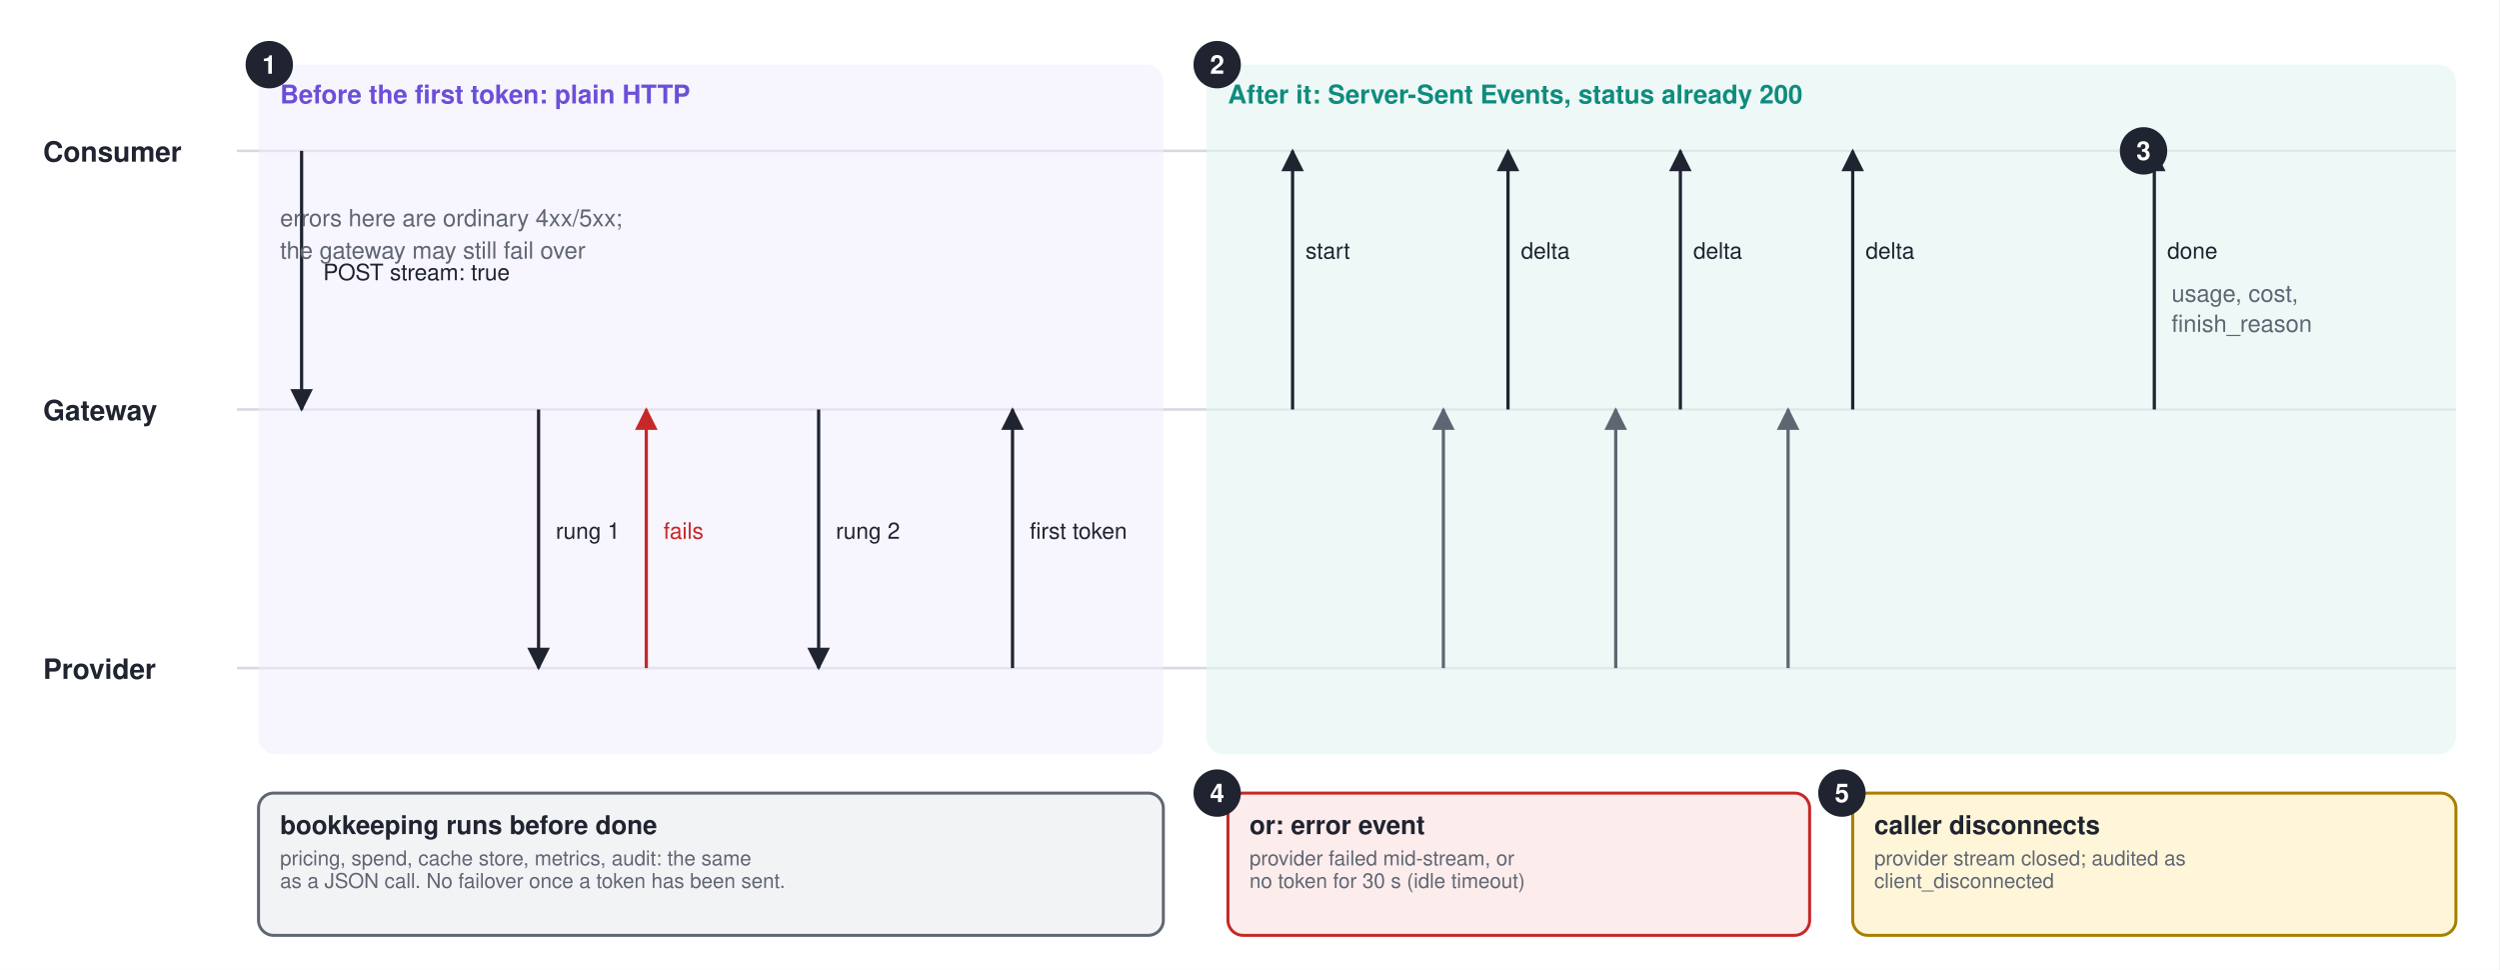
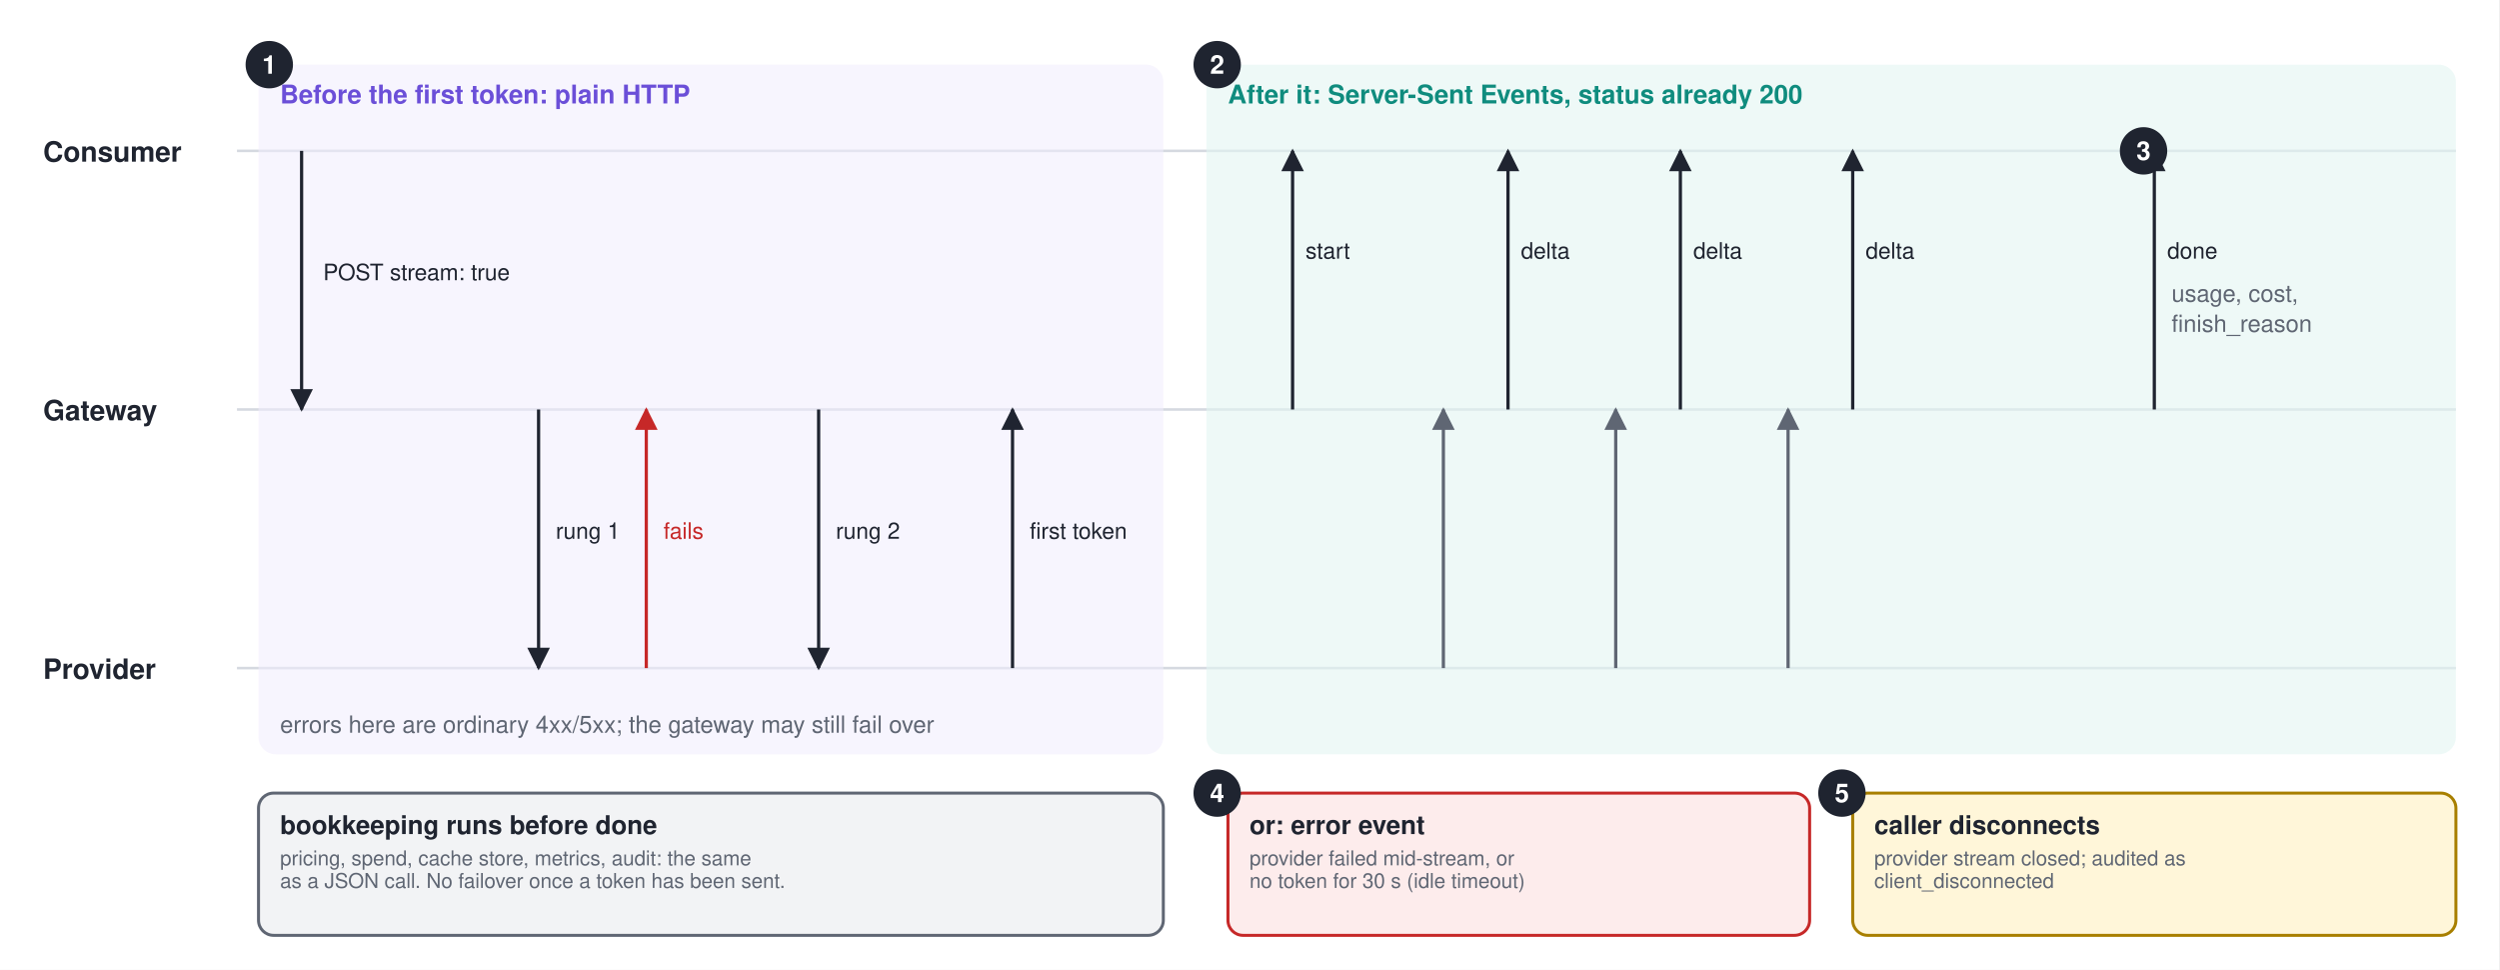
<svg xmlns="http://www.w3.org/2000/svg" viewBox="0 0 1160 450" width="1160" height="450" font-family="'Helvetica Neue', Helvetica, Arial, sans-serif" role="img">
  <defs>
    <marker id="arrow-ink" viewBox="0 0 10 10" refX="9" refY="5" markerWidth="7" markerHeight="7" orient="auto-start-reverse">
      <path d="M0,0 L10,5 L0,10 z" fill="#1F2430" />
    </marker>
    <marker id="arrow-muted" viewBox="0 0 10 10" refX="9" refY="5" markerWidth="7" markerHeight="7" orient="auto-start-reverse">
      <path d="M0,0 L10,5 L0,10 z" fill="#5F6673" />
    </marker>
    <marker id="arrow-error" viewBox="0 0 10 10" refX="9" refY="5" markerWidth="7" markerHeight="7" orient="auto-start-reverse">
      <path d="M0,0 L10,5 L0,10 z" fill="#C62828" />
    </marker>
  </defs>
  <rect width="1160" height="450" fill="#FFFFFF" />
  <text x="20" y="75" font-size="13" font-weight="bold" fill="#1F2430" text-anchor="start">Consumer</text>
  <line x1="110" y1="70" x2="1140" y2="70" stroke="#D5D9E0" stroke-width="1.2" />
  <text x="20" y="195" font-size="13" font-weight="bold" fill="#1F2430" text-anchor="start">Gateway</text>
  <line x1="110" y1="190" x2="1140" y2="190" stroke="#D5D9E0" stroke-width="1.2" />
  <text x="20" y="315" font-size="13" font-weight="bold" fill="#1F2430" text-anchor="start">Provider</text>
  <line x1="110" y1="310" x2="1140" y2="310" stroke="#D5D9E0" stroke-width="1.2" />
  <rect x="120" y="30" width="420" height="320" rx="8" fill="#F1ECFD" opacity="0.55" />
  <rect x="560" y="30" width="580" height="320" rx="8" fill="#E3F5F2" opacity="0.6" />
  <text x="130" y="48" font-size="12" font-weight="bold" fill="#6B4FD8" text-anchor="start">Before the first token: plain HTTP</text>
  <text x="570" y="48" font-size="12" font-weight="bold" fill="#0F8C7E" text-anchor="start">After it: Server-Sent Events, status already 200</text>
  <polyline points="140,70 140,190" fill="none" stroke="#1F2430" stroke-width="1.5" marker-end="url(#arrow-ink)" />
  <text x="150" y="130" font-size="10.5" font-weight="normal" fill="#1F2430" text-anchor="start">POST stream: true</text>
  <polyline points="250,190 250,310" fill="none" stroke="#1F2430" stroke-width="1.5" marker-end="url(#arrow-ink)" />
  <text x="258" y="250" font-size="10.5" font-weight="normal" fill="#1F2430" text-anchor="start">rung 1</text>
  <polyline points="300,310 300,190" fill="none" stroke="#C62828" stroke-width="1.5" marker-end="url(#arrow-error)" />
  <text x="308" y="250" font-size="10.5" font-weight="normal" fill="#C62828" text-anchor="start">fails</text>
  <polyline points="380,190 380,310" fill="none" stroke="#1F2430" stroke-width="1.5" marker-end="url(#arrow-ink)" />
  <text x="388" y="250" font-size="10.5" font-weight="normal" fill="#1F2430" text-anchor="start">rung 2</text>
  <polyline points="470,310 470,190" fill="none" stroke="#1F2430" stroke-width="1.5" marker-end="url(#arrow-ink)" />
  <text x="478" y="250" font-size="10.5" font-weight="normal" fill="#1F2430" text-anchor="start">first token</text>
-   <text x="130" y="105" font-size="11" font-weight="normal" fill="#5F6673" text-anchor="start">errors here are ordinary 4xx/5xx;</text>
-   <text x="130" y="120" font-size="11" font-weight="normal" fill="#5F6673" text-anchor="start">the gateway may still fail over</text>
+   <text x="130" y="340" font-size="11" font-weight="normal" fill="#5F6673" text-anchor="start">errors here are ordinary 4xx/5xx; the gateway may still fail over</text>
  <polyline points="600,190 600,70" fill="none" stroke="#1F2430" stroke-width="1.5" marker-end="url(#arrow-ink)" />
  <text x="606" y="120" font-size="10.5" font-weight="normal" fill="#1F2430" text-anchor="start">start</text>
  <polyline points="700,190 700,70" fill="none" stroke="#1F2430" stroke-width="1.5" marker-end="url(#arrow-ink)" />
  <text x="706" y="120" font-size="10.5" font-weight="normal" fill="#1F2430" text-anchor="start">delta</text>
  <polyline points="780,190 780,70" fill="none" stroke="#1F2430" stroke-width="1.5" marker-end="url(#arrow-ink)" />
  <text x="786" y="120" font-size="10.5" font-weight="normal" fill="#1F2430" text-anchor="start">delta</text>
  <polyline points="860,190 860,70" fill="none" stroke="#1F2430" stroke-width="1.5" marker-end="url(#arrow-ink)" />
  <text x="866" y="120" font-size="10.5" font-weight="normal" fill="#1F2430" text-anchor="start">delta</text>
  <polyline points="1000,190 1000,70" fill="none" stroke="#1F2430" stroke-width="1.5" marker-end="url(#arrow-ink)" />
  <text x="1006" y="120" font-size="10.5" font-weight="normal" fill="#1F2430" text-anchor="start">done</text>
  <polyline points="670,310 670,190" fill="none" stroke="#5F6673" stroke-width="1.5" marker-end="url(#arrow-muted)" />
  <polyline points="750,310 750,190" fill="none" stroke="#5F6673" stroke-width="1.5" marker-end="url(#arrow-muted)" />
  <polyline points="830,310 830,190" fill="none" stroke="#5F6673" stroke-width="1.5" marker-end="url(#arrow-muted)" />
  <text x="1008" y="140" font-size="11" font-weight="normal" fill="#5F6673" text-anchor="start">usage, cost,</text>
  <text x="1008" y="154" font-size="11" font-weight="normal" fill="#5F6673" text-anchor="start">finish_reason</text>
  <rect x="570" y="368" width="270" height="66" rx="7" fill="#FDECEC" stroke="#C62828" stroke-width="1.4" />
  <text x="580" y="387" font-size="12" font-weight="bold" fill="#1F2430" text-anchor="start">or: error event</text>
  <text x="580" y="401.5" font-size="9.5" font-weight="normal" fill="#5F6673" text-anchor="start">provider failed mid-stream, or</text>
  <text x="580" y="412.0" font-size="9.5" font-weight="normal" fill="#5F6673" text-anchor="start">no token for 30 s (idle timeout)</text>
  <rect x="860" y="368" width="280" height="66" rx="7" fill="#FFF6D9" stroke="#A87F00" stroke-width="1.4" />
  <text x="870" y="387" font-size="12" font-weight="bold" fill="#1F2430" text-anchor="start">caller disconnects</text>
  <text x="870" y="401.5" font-size="9.5" font-weight="normal" fill="#5F6673" text-anchor="start">provider stream closed; audited as</text>
  <text x="870" y="412.0" font-size="9.5" font-weight="normal" fill="#5F6673" text-anchor="start">client_disconnected</text>
  <rect x="120" y="368" width="420" height="66" rx="7" fill="#F2F3F5" stroke="#5F6673" stroke-width="1.4" />
  <text x="130" y="387" font-size="12" font-weight="bold" fill="#1F2430" text-anchor="start">bookkeeping runs before done</text>
  <text x="130" y="401.5" font-size="9.5" font-weight="normal" fill="#5F6673" text-anchor="start">pricing, spend, cache store, metrics, audit: the same</text>
  <text x="130" y="412.0" font-size="9.5" font-weight="normal" fill="#5F6673" text-anchor="start">as a JSON call. No failover once a token has been sent.</text>
  <circle cx="125" cy="30" r="11" fill="#1F2430" />
  <text x="125" y="34.2" font-size="12" font-weight="bold" fill="#FFFFFF" text-anchor="middle">1</text>
  <circle cx="565" cy="30" r="11" fill="#1F2430" />
  <text x="565" y="34.2" font-size="12" font-weight="bold" fill="#FFFFFF" text-anchor="middle">2</text>
  <circle cx="995" cy="70" r="11" fill="#1F2430" />
  <text x="995" y="74.2" font-size="12" font-weight="bold" fill="#FFFFFF" text-anchor="middle">3</text>
  <circle cx="565" cy="368" r="11" fill="#1F2430" />
  <text x="565" y="372.2" font-size="12" font-weight="bold" fill="#FFFFFF" text-anchor="middle">4</text>
  <circle cx="855" cy="368" r="11" fill="#1F2430" />
  <text x="855" y="372.2" font-size="12" font-weight="bold" fill="#FFFFFF" text-anchor="middle">5</text>
</svg>
